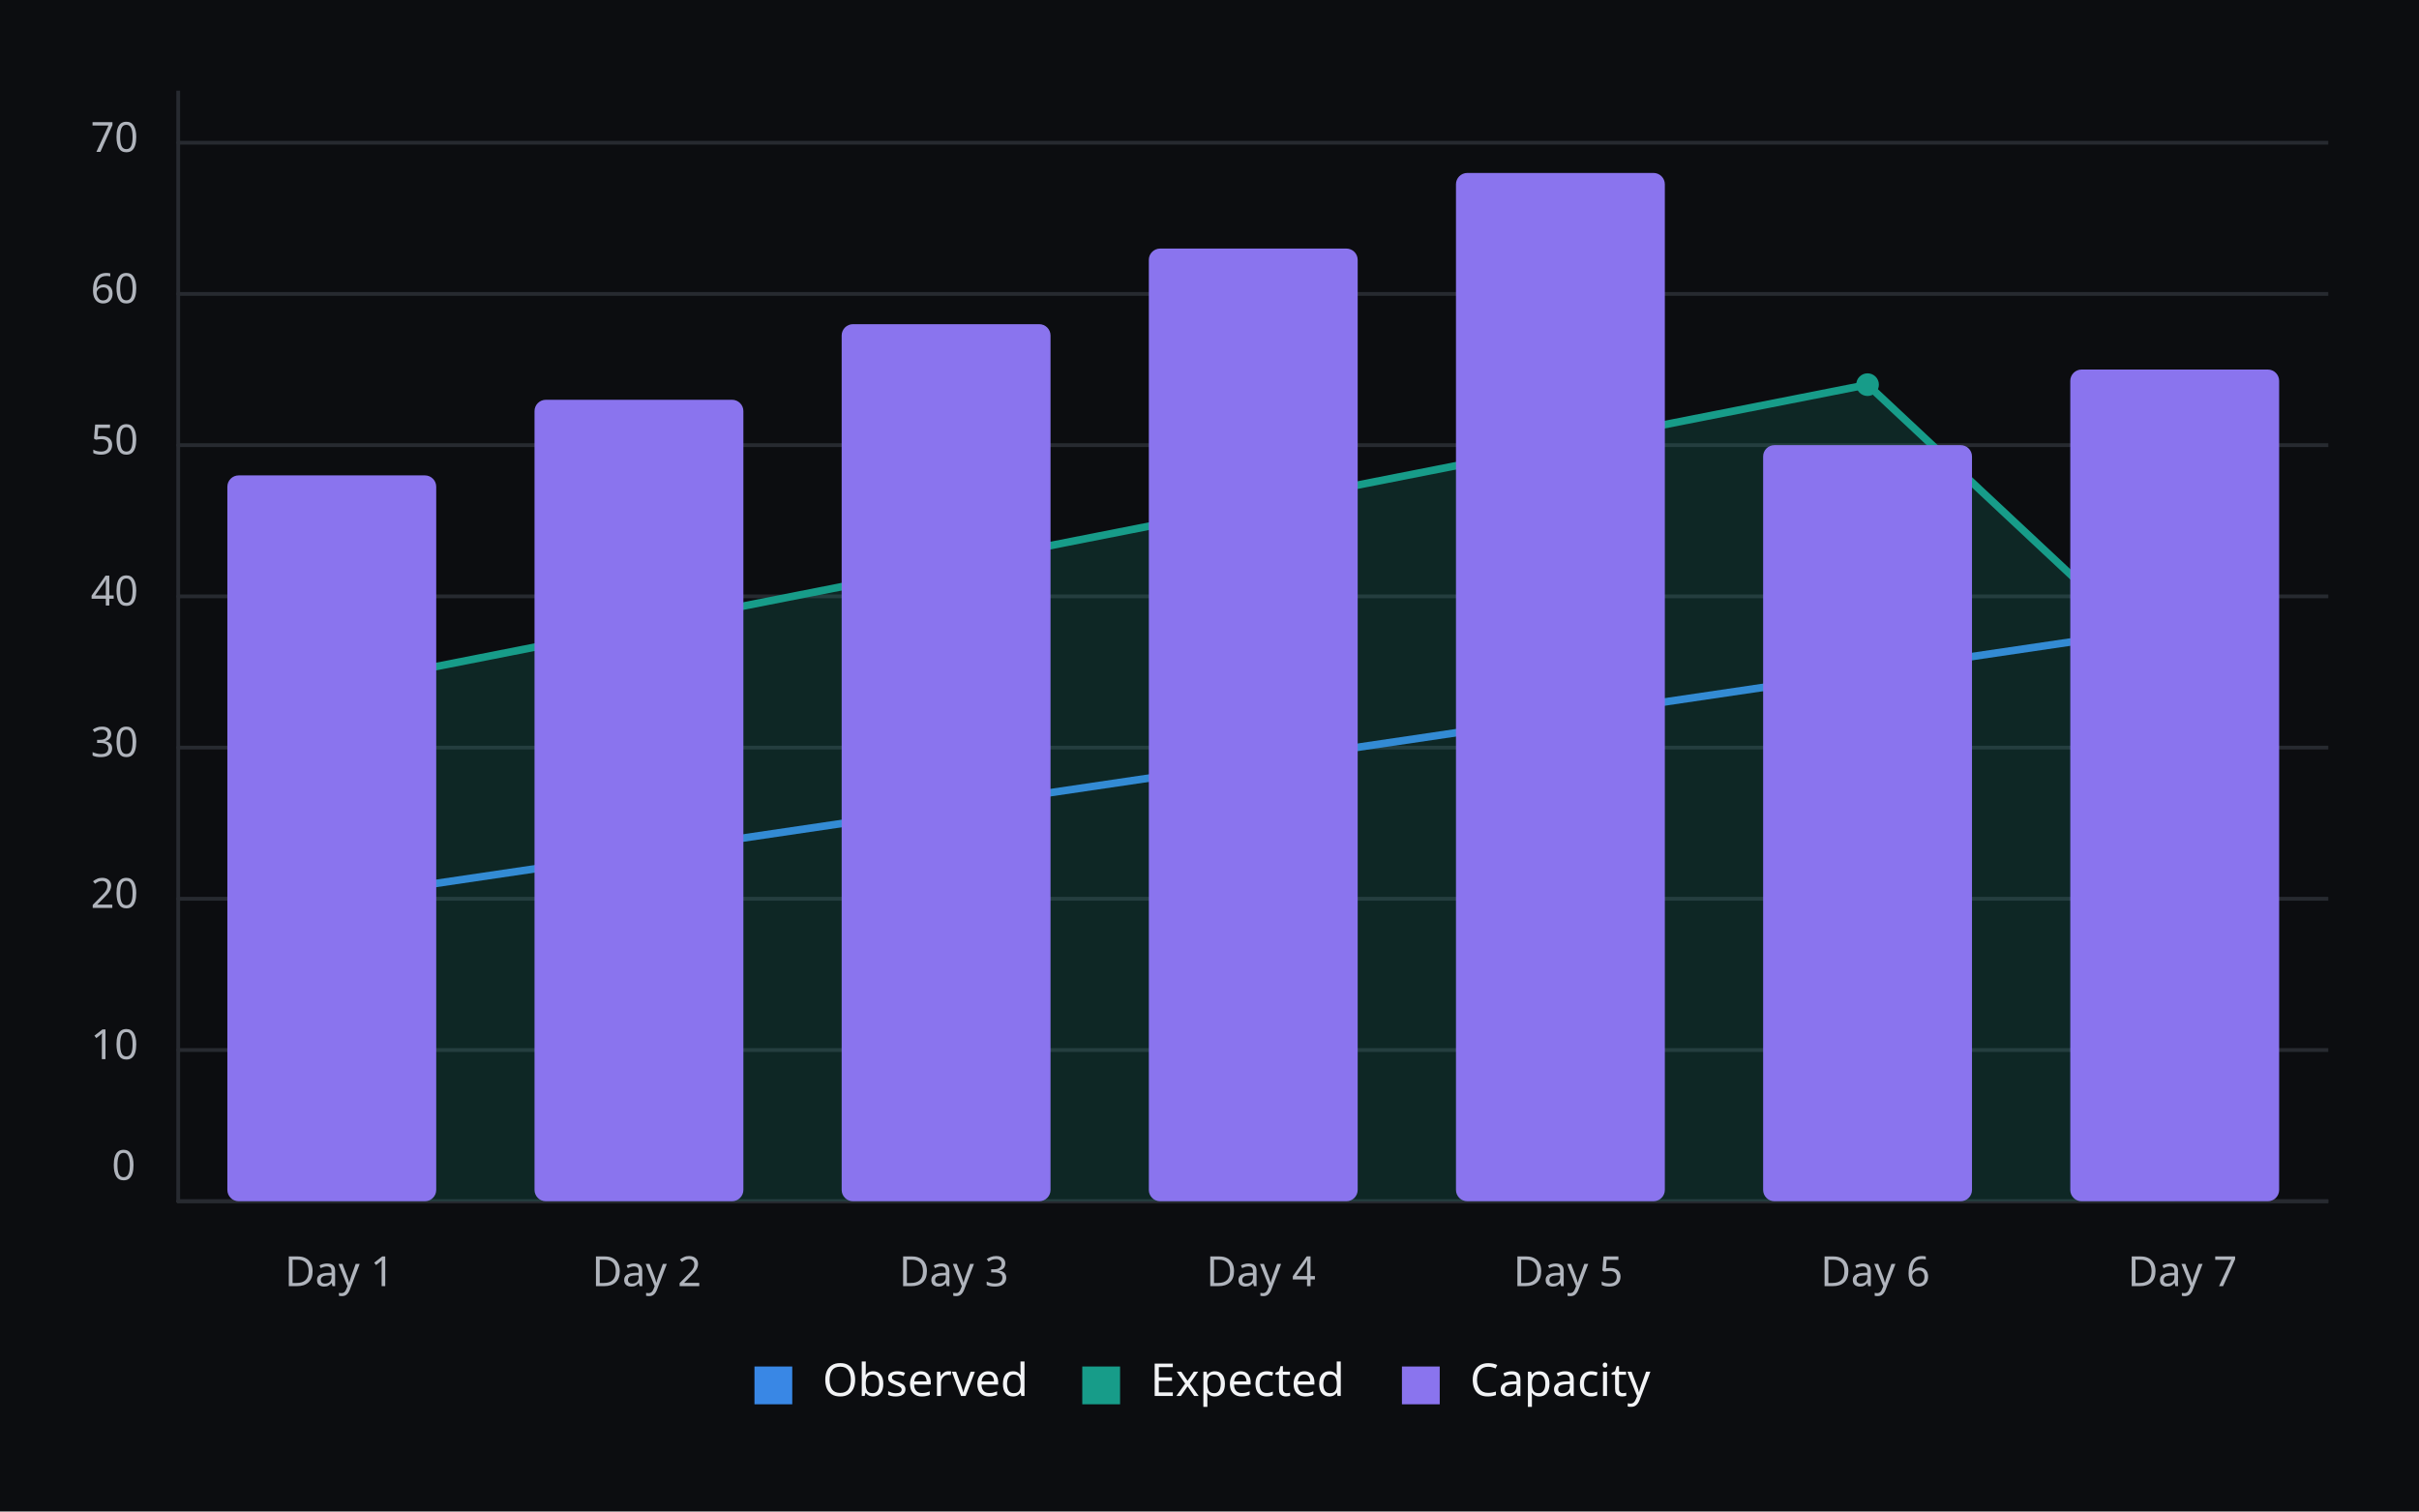
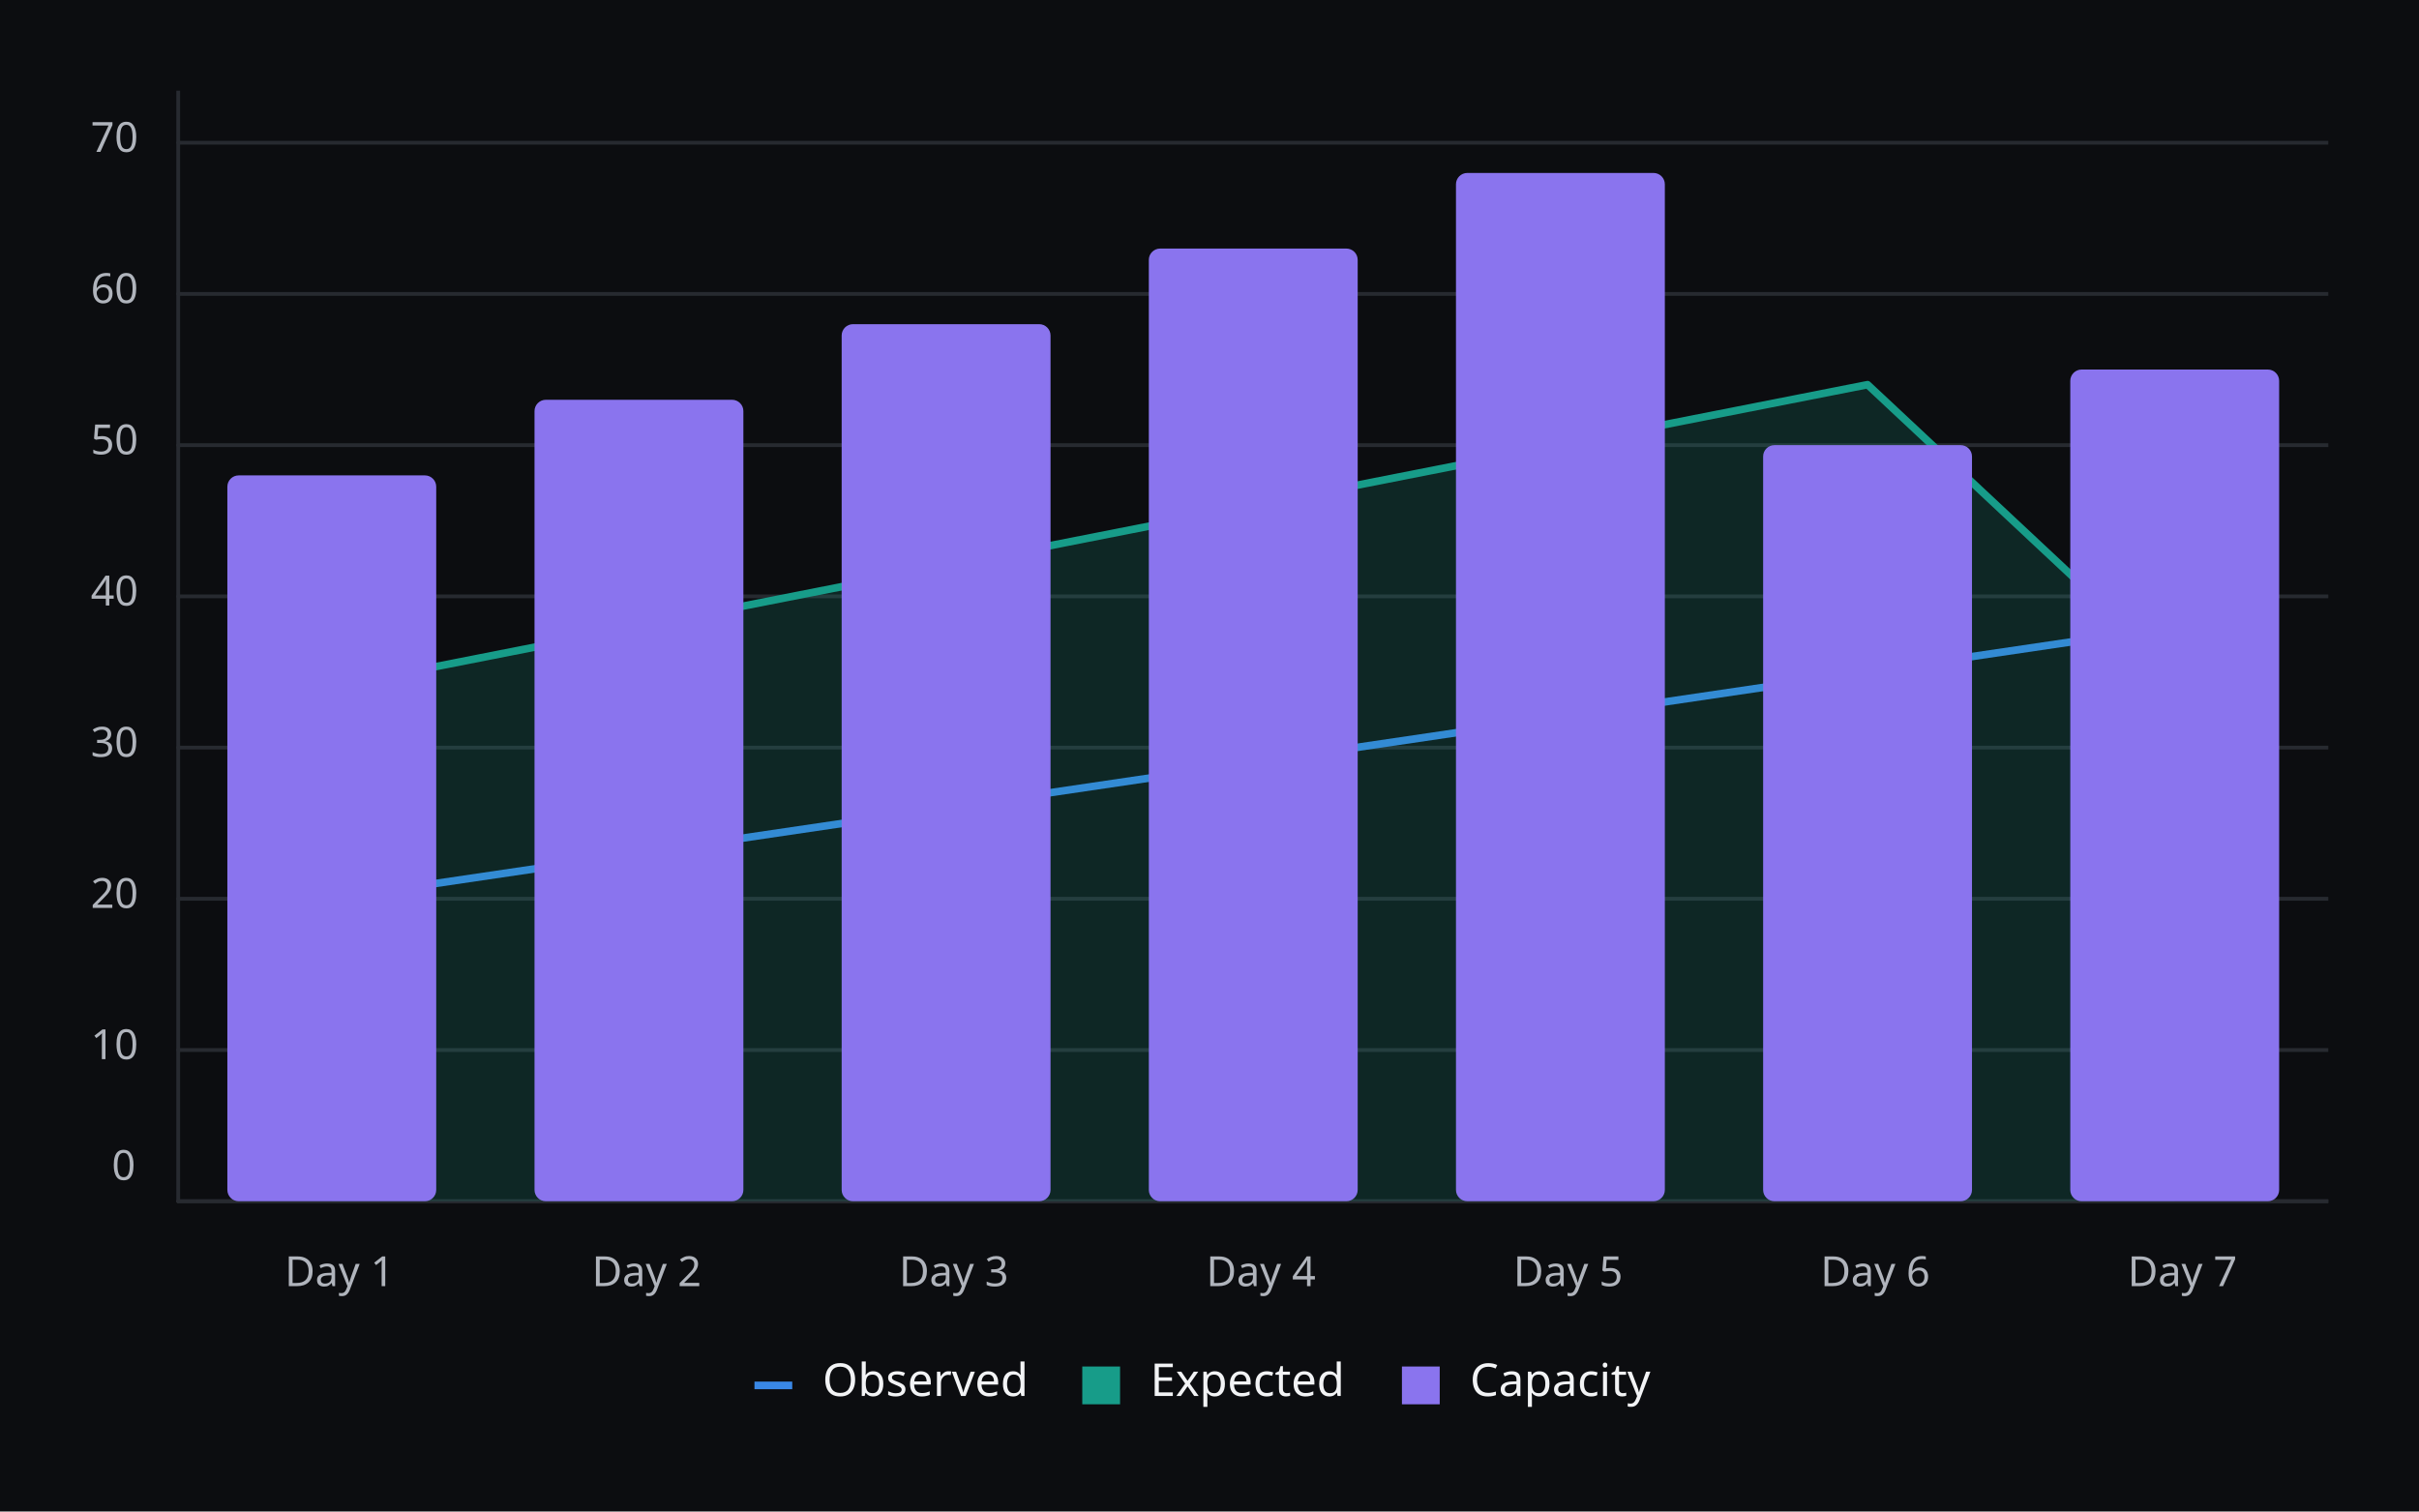
- <svg xmlns="http://www.w3.org/2000/svg" width="640" height="400" viewBox="0 0 640 400" role="img">
+ <svg xmlns="http://www.w3.org/2000/svg" width="640" height="400" viewBox="0 0 640 400" stroke-linecap="round" stroke-linejoin="round" role="img" aria-label="ChartForgeX chart" aria-labelledby="cartesian-wide-dark-thumbnail-title" aria-describedby="cartesian-wide-dark-thumbnail-description">
  <defs>
-     <clipPath id="cartesian-wide-dark-thumbnail-clip-1">
+     <clipPath id="cartesian-wide-dark-thumbnail-clip-1" clipPathUnits="userSpaceOnUse">
      <rect x="24" y="24" width="592" height="352" />
    </clipPath>
-     <clipPath id="cartesian-wide-dark-thumbnail-clip-3">
+     <clipPath id="cartesian-wide-dark-thumbnail-clip-3" clipPathUnits="userSpaceOnUse">
      <rect x="24" y="358" width="592" height="18" />
    </clipPath>
-     <clipPath id="cartesian-wide-dark-thumbnail-clip-11">
+     <clipPath id="cartesian-wide-dark-thumbnail-clip-5" clipPathUnits="userSpaceOnUse">
+       <rect x="199.61" y="361.626" width="10" height="10" />
+     </clipPath>
+     <clipPath id="cartesian-wide-dark-thumbnail-clip-11" clipPathUnits="userSpaceOnUse">
+       <rect x="286.339" y="361.626" width="10" height="10" />
+     </clipPath>
+     <clipPath id="cartesian-wide-dark-thumbnail-clip-17" clipPathUnits="userSpaceOnUse">
+       <rect x="370.911" y="361.626" width="10" height="10" />
+     </clipPath>
+     <clipPath id="cartesian-wide-dark-thumbnail-clip-23" clipPathUnits="userSpaceOnUse">
      <rect x="24" y="24" width="592" height="322" />
    </clipPath>
-     <clipPath id="cartesian-wide-dark-thumbnail-clip-38">
+     <clipPath id="cartesian-wide-dark-thumbnail-clip-50" clipPathUnits="userSpaceOnUse">
+       <rect x="47.15" y="24" width="568.85" height="293.887" />
+     </clipPath>
+     <clipPath id="cartesian-wide-dark-thumbnail-clip-53" clipPathUnits="userSpaceOnUse">
+       <rect x="47.15" y="24" width="568.85" height="293.887" />
+     </clipPath>
+     <clipPath id="cartesian-wide-dark-thumbnail-clip-73" clipPathUnits="userSpaceOnUse">
+       <rect x="47.15" y="24" width="568.85" height="293.887" />
+     </clipPath>
+     <clipPath id="cartesian-wide-dark-thumbnail-clip-93" clipPathUnits="userSpaceOnUse">
+       <rect x="47.15" y="24" width="568.85" height="293.887" />
+     </clipPath>
+     <clipPath id="cartesian-wide-dark-thumbnail-clip-118" clipPathUnits="userSpaceOnUse">
      <rect x="47.15" y="24" width="568.85" height="293.887" />
    </clipPath>
  </defs>
-   <rect x="0" y="0" width="640" height="400" rx="0" data-cfx-role="background" fill="#0C0D10" fill-rule="evenodd" stroke="none" stroke-width="1" stroke-linecap="round" stroke-linejoin="round" />
+   <rect x="0" y="0" width="640" height="400" rx="0" data-cfx-role="background" fill="#0C0D10" stroke="none" stroke-width="1" />
  <g clip-path="url(#cartesian-wide-dark-thumbnail-clip-1)" />
  <g clip-path="url(#cartesian-wide-dark-thumbnail-clip-3)">
-     <rect x="199.61" y="361.626" width="10" height="10" rx="0" data-cfx-role="legend-swatch" fill="#3987E5" fill-rule="evenodd" stroke="none" stroke-width="1" stroke-linecap="round" stroke-linejoin="round" />
-     <g data-cfx-role="legend-label">
-       <text x="217.61" y="369.426" font-family="CFX Proof Carlito" font-size="12" font-weight="400" font-style="normal" fill="#F2F3F5" xml:space="preserve" style="white-space:pre">Observed</text>
-     </g>
-     <rect x="286.339" y="361.626" width="10" height="10" rx="0" data-cfx-role="legend-swatch" fill="#179C89" fill-rule="evenodd" stroke="none" stroke-width="1" stroke-linecap="round" stroke-linejoin="round" />
-     <g data-cfx-role="legend-label">
-       <text x="304.339" y="369.426" font-family="CFX Proof Carlito" font-size="12" font-weight="400" font-style="normal" fill="#F2F3F5" xml:space="preserve" style="white-space:pre">Expected</text>
-     </g>
-     <rect x="370.911" y="361.626" width="10" height="10" rx="0" data-cfx-role="legend-swatch" fill="#8A74EE" fill-rule="evenodd" stroke="none" stroke-width="1" stroke-linecap="round" stroke-linejoin="round" />
-     <g data-cfx-role="legend-label">
-       <text x="388.911" y="369.426" font-family="CFX Proof Carlito" font-size="12" font-weight="400" font-style="normal" fill="#F2F3F5" xml:space="preserve" style="white-space:pre">Capacity</text>
-     </g>
-   </g>
-   <g clip-path="url(#cartesian-wide-dark-thumbnail-clip-11)">
-     <line x1="47.15" y1="317.887" x2="616" y2="317.887" data-cfx-role="grid-y" fill="none" fill-rule="evenodd" stroke="#272A30" stroke-width="1" stroke-linecap="round" stroke-linejoin="round" />
-     <line x1="47.15" y1="277.869" x2="616" y2="277.869" data-cfx-role="grid-y" fill="none" fill-rule="evenodd" stroke="#272A30" stroke-width="1" stroke-linecap="round" stroke-linejoin="round" />
-     <line x1="47.15" y1="237.852" x2="616" y2="237.852" data-cfx-role="grid-y" fill="none" fill-rule="evenodd" stroke="#272A30" stroke-width="1" stroke-linecap="round" stroke-linejoin="round" />
-     <line x1="47.15" y1="197.835" x2="616" y2="197.835" data-cfx-role="grid-y" fill="none" fill-rule="evenodd" stroke="#272A30" stroke-width="1" stroke-linecap="round" stroke-linejoin="round" />
-     <line x1="47.15" y1="157.818" x2="616" y2="157.818" data-cfx-role="grid-y" fill="none" fill-rule="evenodd" stroke="#272A30" stroke-width="1" stroke-linecap="round" stroke-linejoin="round" />
-     <line x1="47.15" y1="117.8" x2="616" y2="117.8" data-cfx-role="grid-y" fill="none" fill-rule="evenodd" stroke="#272A30" stroke-width="1" stroke-linecap="round" stroke-linejoin="round" />
-     <line x1="47.15" y1="77.783" x2="616" y2="77.783" data-cfx-role="grid-y" fill="none" fill-rule="evenodd" stroke="#272A30" stroke-width="1" stroke-linecap="round" stroke-linejoin="round" />
-     <line x1="47.15" y1="37.766" x2="616" y2="37.766" data-cfx-role="grid-y" fill="none" fill-rule="evenodd" stroke="#272A30" stroke-width="1" stroke-linecap="round" stroke-linejoin="round" />
-     <line x1="47.15" y1="317.887" x2="616" y2="317.887" data-cfx-role="axis-x" fill="none" fill-rule="evenodd" stroke="#272A30" stroke-width="1" stroke-linecap="round" stroke-linejoin="round" />
-     <g data-cfx-role="axis-x-label">
-       <text x="75.346" y="340.36" font-family="CFX Proof Carlito" font-size="11" font-weight="400" font-style="normal" fill="#B0B4BC" xml:space="preserve" style="white-space:pre">Day 1</text>
-     </g>
-     <g data-cfx-role="axis-x-label">
-       <text x="156.61" y="340.36" font-family="CFX Proof Carlito" font-size="11" font-weight="400" font-style="normal" fill="#B0B4BC" xml:space="preserve" style="white-space:pre">Day 2</text>
-     </g>
-     <g data-cfx-role="axis-x-label">
-       <text x="237.874" y="340.36" font-family="CFX Proof Carlito" font-size="11" font-weight="400" font-style="normal" fill="#B0B4BC" xml:space="preserve" style="white-space:pre">Day 3</text>
-     </g>
-     <g data-cfx-role="axis-x-label">
-       <text x="319.138" y="340.36" font-family="CFX Proof Carlito" font-size="11" font-weight="400" font-style="normal" fill="#B0B4BC" xml:space="preserve" style="white-space:pre">Day 4</text>
-     </g>
-     <g data-cfx-role="axis-x-label">
-       <text x="400.403" y="340.36" font-family="CFX Proof Carlito" font-size="11" font-weight="400" font-style="normal" fill="#B0B4BC" xml:space="preserve" style="white-space:pre">Day 5</text>
-     </g>
-     <g data-cfx-role="axis-x-label">
-       <text x="481.667" y="340.36" font-family="CFX Proof Carlito" font-size="11" font-weight="400" font-style="normal" fill="#B0B4BC" xml:space="preserve" style="white-space:pre">Day 6</text>
-     </g>
-     <g data-cfx-role="axis-x-label">
-       <text x="562.931" y="340.36" font-family="CFX Proof Carlito" font-size="11" font-weight="400" font-style="normal" fill="#B0B4BC" xml:space="preserve" style="white-space:pre">Day 7</text>
-     </g>
-     <line x1="47.15" y1="24" x2="47.15" y2="317.887" data-cfx-role="axis-y" fill="none" fill-rule="evenodd" stroke="#272A30" stroke-width="1" stroke-linecap="round" stroke-linejoin="round" />
-     <g data-cfx-role="axis-y-label">
-       <text x="29.575" y="312.247" font-family="CFX Proof Carlito" font-size="11" font-weight="400" font-style="normal" fill="#B0B4BC" xml:space="preserve" style="white-space:pre">0</text>
-     </g>
-     <g data-cfx-role="axis-y-label">
-       <text x="24" y="280.286" font-family="CFX Proof Carlito" font-size="11" font-weight="400" font-style="normal" fill="#B0B4BC" xml:space="preserve" style="white-space:pre">10</text>
-     </g>
-     <g data-cfx-role="axis-y-label">
-       <text x="24" y="240.269" font-family="CFX Proof Carlito" font-size="11" font-weight="400" font-style="normal" fill="#B0B4BC" xml:space="preserve" style="white-space:pre">20</text>
-     </g>
-     <g data-cfx-role="axis-y-label">
-       <text x="24" y="200.252" font-family="CFX Proof Carlito" font-size="11" font-weight="400" font-style="normal" fill="#B0B4BC" xml:space="preserve" style="white-space:pre">30</text>
-     </g>
-     <g data-cfx-role="axis-y-label">
-       <text x="24" y="160.235" font-family="CFX Proof Carlito" font-size="11" font-weight="400" font-style="normal" fill="#B0B4BC" xml:space="preserve" style="white-space:pre">40</text>
-     </g>
-     <g data-cfx-role="axis-y-label">
-       <text x="24" y="120.217" font-family="CFX Proof Carlito" font-size="11" font-weight="400" font-style="normal" fill="#B0B4BC" xml:space="preserve" style="white-space:pre">50</text>
-     </g>
-     <g data-cfx-role="axis-y-label">
-       <text x="24" y="80.2" font-family="CFX Proof Carlito" font-size="11" font-weight="400" font-style="normal" fill="#B0B4BC" xml:space="preserve" style="white-space:pre">60</text>
-     </g>
-     <g data-cfx-role="axis-y-label">
-       <text x="24" y="40.183" font-family="CFX Proof Carlito" font-size="11" font-weight="400" font-style="normal" fill="#B0B4BC" xml:space="preserve" style="white-space:pre">70</text>
-     </g>
-   </g>
-   <g clip-path="url(#cartesian-wide-dark-thumbnail-clip-38)">
-     <g id="cartesian-wide-dark-thumbnail-node-39" data-cfx-source-id="series-0" data-cfx-role="series" aria-label="Observed" data-cfx-series="0" data-cfx-series-key="Observed">
-       <path d="M 87.783 237.852 L 169.047 225.847 L 250.311 213.842 L 331.575 201.837 L 412.839 189.832 L 494.104 177.826 L 575.368 165.821" data-cfx-role="line" fill="none" fill-rule="evenodd" stroke="#3987E5" stroke-width="2" stroke-linecap="round" stroke-linejoin="round" />
-       <g id="cartesian-wide-dark-thumbnail-node-41" data-cfx-source-id="series-0-point-0" data-cfx-role="point" aria-label="Observed: 20 (1, 20)" data-cfx-label="20" data-cfx-point="0" data-cfx-series="0" data-cfx-source-point="0" data-cfx-x="1" data-cfx-y="20">
-         <ellipse cx="87.783" cy="237.852" rx="3" ry="3" data-cfx-role="marker" fill="#3987E5" fill-rule="evenodd" stroke="none" stroke-width="1" stroke-linecap="round" stroke-linejoin="round" />
+     <g id="cartesian-wide-dark-thumbnail-node-4" data-cfx-source-id="legend-series-0" data-cfx-role="legend-entry" aria-label="Observed" data-cfx-series-key="Observed" data-cfx-state="None">
+       <g clip-path="url(#cartesian-wide-dark-thumbnail-clip-5)">
+         <line x1="199.61" y1="366.626" x2="209.61" y2="366.626" data-cfx-role="legend-swatch" fill="none" stroke="#3987E5" stroke-width="2" />
      </g>
-       <g id="cartesian-wide-dark-thumbnail-node-44" data-cfx-source-id="series-0-point-1" data-cfx-role="point" aria-label="Observed: 23 (2, 23)" data-cfx-label="23" data-cfx-point="1" data-cfx-series="0" data-cfx-source-point="1" data-cfx-x="2" data-cfx-y="23">
-         <ellipse cx="169.047" cy="225.847" rx="3" ry="3" data-cfx-role="marker" fill="#3987E5" fill-rule="evenodd" stroke="none" stroke-width="1" stroke-linecap="round" stroke-linejoin="round" />
-       </g>
-       <g id="cartesian-wide-dark-thumbnail-node-47" data-cfx-source-id="series-0-point-2" data-cfx-role="point" aria-label="Observed: 26 (3, 26)" data-cfx-label="26" data-cfx-point="2" data-cfx-series="0" data-cfx-source-point="2" data-cfx-x="3" data-cfx-y="26">
-         <ellipse cx="250.311" cy="213.842" rx="3" ry="3" data-cfx-role="marker" fill="#3987E5" fill-rule="evenodd" stroke="none" stroke-width="1" stroke-linecap="round" stroke-linejoin="round" />
-       </g>
-       <g id="cartesian-wide-dark-thumbnail-node-50" data-cfx-source-id="series-0-point-3" data-cfx-role="point" aria-label="Observed: 29 (4, 29)" data-cfx-label="29" data-cfx-point="3" data-cfx-series="0" data-cfx-source-point="3" data-cfx-x="4" data-cfx-y="29">
-         <ellipse cx="331.575" cy="201.837" rx="3" ry="3" data-cfx-role="marker" fill="#3987E5" fill-rule="evenodd" stroke="none" stroke-width="1" stroke-linecap="round" stroke-linejoin="round" />
-       </g>
-       <g id="cartesian-wide-dark-thumbnail-node-53" data-cfx-source-id="series-0-point-4" data-cfx-role="point" aria-label="Observed: 32 (5, 32)" data-cfx-label="32" data-cfx-point="4" data-cfx-series="0" data-cfx-source-point="4" data-cfx-x="5" data-cfx-y="32">
-         <ellipse cx="412.839" cy="189.832" rx="3" ry="3" data-cfx-role="marker" fill="#3987E5" fill-rule="evenodd" stroke="none" stroke-width="1" stroke-linecap="round" stroke-linejoin="round" />
-       </g>
-       <g id="cartesian-wide-dark-thumbnail-node-56" data-cfx-source-id="series-0-point-5" data-cfx-role="point" aria-label="Observed: 35 (6, 35)" data-cfx-label="35" data-cfx-point="5" data-cfx-series="0" data-cfx-source-point="5" data-cfx-x="6" data-cfx-y="35">
-         <ellipse cx="494.104" cy="177.826" rx="3" ry="3" data-cfx-role="marker" fill="#3987E5" fill-rule="evenodd" stroke="none" stroke-width="1" stroke-linecap="round" stroke-linejoin="round" />
-       </g>
-       <g id="cartesian-wide-dark-thumbnail-node-59" data-cfx-source-id="series-0-point-6" data-cfx-role="point" aria-label="Observed: 38 (7, 38)" data-cfx-label="38" data-cfx-point="6" data-cfx-series="0" data-cfx-source-point="6" data-cfx-x="7" data-cfx-y="38">
-         <ellipse cx="575.368" cy="165.821" rx="3" ry="3" data-cfx-role="marker" fill="#3987E5" fill-rule="evenodd" stroke="none" stroke-width="1" stroke-linecap="round" stroke-linejoin="round" />
+       <g data-cfx-role="legend-label">
+         <text x="217.61" y="369.426" font-family="CFX Proof Carlito" font-size="12" font-weight="400" font-style="normal" fill="#F2F3F5" xml:space="preserve" style="white-space:pre;font-language-override:normal;font-palette:normal">Observed</text>
      </g>
    </g>
-     <g id="cartesian-wide-dark-thumbnail-node-63" data-cfx-source-id="series-1" data-cfx-role="series" aria-label="Expected" data-cfx-series="1" data-cfx-series-key="Expected">
-       <path d="M 87.783 181.828 L 169.047 165.821 L 250.311 149.814 L 331.575 133.807 L 412.839 117.8 L 494.104 101.794 L 575.368 177.826 L 575.368 317.887 L 494.104 317.887 L 412.839 317.887 L 331.575 317.887 L 250.311 317.887 L 169.047 317.887 L 87.783 317.887 Z" data-cfx-role="area" fill="rgba(23,156,137,0.18)" fill-rule="evenodd" stroke="none" stroke-width="1" stroke-linecap="round" stroke-linejoin="round" />
-       <path d="M 87.783 181.828 L 169.047 165.821 L 250.311 149.814 L 331.575 133.807 L 412.839 117.8 L 494.104 101.794 L 575.368 177.826" data-cfx-role="line" fill="none" fill-rule="evenodd" stroke="#179C89" stroke-width="2" stroke-linecap="round" stroke-linejoin="round" />
-       <g id="cartesian-wide-dark-thumbnail-node-66" data-cfx-source-id="series-1-point-0" data-cfx-role="point" aria-label="Expected: 34 (1, 34)" data-cfx-label="34" data-cfx-point="0" data-cfx-series="1" data-cfx-source-point="0" data-cfx-x="1" data-cfx-y="34">
-         <ellipse cx="87.783" cy="181.828" rx="3" ry="3" data-cfx-role="marker" fill="#179C89" fill-rule="evenodd" stroke="none" stroke-width="1" stroke-linecap="round" stroke-linejoin="round" />
+     <g id="cartesian-wide-dark-thumbnail-node-10" data-cfx-source-id="legend-series-1" data-cfx-role="legend-entry" aria-label="Expected" data-cfx-series-key="Expected" data-cfx-state="None">
+       <g clip-path="url(#cartesian-wide-dark-thumbnail-clip-11)">
+         <rect x="286.339" y="361.626" width="10" height="10" rx="0" data-cfx-role="legend-swatch" fill="#179C89" stroke="none" stroke-width="1" />
      </g>
-       <g id="cartesian-wide-dark-thumbnail-node-69" data-cfx-source-id="series-1-point-1" data-cfx-role="point" aria-label="Expected: 38 (2, 38)" data-cfx-label="38" data-cfx-point="1" data-cfx-series="1" data-cfx-source-point="1" data-cfx-x="2" data-cfx-y="38">
-         <ellipse cx="169.047" cy="165.821" rx="3" ry="3" data-cfx-role="marker" fill="#179C89" fill-rule="evenodd" stroke="none" stroke-width="1" stroke-linecap="round" stroke-linejoin="round" />
-       </g>
-       <g id="cartesian-wide-dark-thumbnail-node-72" data-cfx-source-id="series-1-point-2" data-cfx-role="point" aria-label="Expected: 42 (3, 42)" data-cfx-label="42" data-cfx-point="2" data-cfx-series="1" data-cfx-source-point="2" data-cfx-x="3" data-cfx-y="42">
-         <ellipse cx="250.311" cy="149.814" rx="3" ry="3" data-cfx-role="marker" fill="#179C89" fill-rule="evenodd" stroke="none" stroke-width="1" stroke-linecap="round" stroke-linejoin="round" />
-       </g>
-       <g id="cartesian-wide-dark-thumbnail-node-75" data-cfx-source-id="series-1-point-3" data-cfx-role="point" aria-label="Expected: 46 (4, 46)" data-cfx-label="46" data-cfx-point="3" data-cfx-series="1" data-cfx-source-point="3" data-cfx-x="4" data-cfx-y="46">
-         <ellipse cx="331.575" cy="133.807" rx="3" ry="3" data-cfx-role="marker" fill="#179C89" fill-rule="evenodd" stroke="none" stroke-width="1" stroke-linecap="round" stroke-linejoin="round" />
-       </g>
-       <g id="cartesian-wide-dark-thumbnail-node-78" data-cfx-source-id="series-1-point-4" data-cfx-role="point" aria-label="Expected: 50 (5, 50)" data-cfx-label="50" data-cfx-point="4" data-cfx-series="1" data-cfx-source-point="4" data-cfx-x="5" data-cfx-y="50">
-         <ellipse cx="412.839" cy="117.8" rx="3" ry="3" data-cfx-role="marker" fill="#179C89" fill-rule="evenodd" stroke="none" stroke-width="1" stroke-linecap="round" stroke-linejoin="round" />
-       </g>
-       <g id="cartesian-wide-dark-thumbnail-node-81" data-cfx-source-id="series-1-point-5" data-cfx-role="point" aria-label="Expected: 54 (6, 54)" data-cfx-label="54" data-cfx-point="5" data-cfx-series="1" data-cfx-source-point="5" data-cfx-x="6" data-cfx-y="54">
-         <ellipse cx="494.104" cy="101.794" rx="3" ry="3" data-cfx-role="marker" fill="#179C89" fill-rule="evenodd" stroke="none" stroke-width="1" stroke-linecap="round" stroke-linejoin="round" />
-       </g>
-       <g id="cartesian-wide-dark-thumbnail-node-84" data-cfx-source-id="series-1-point-6" data-cfx-role="point" aria-label="Expected: 35 (7, 35)" data-cfx-label="35" data-cfx-point="6" data-cfx-series="1" data-cfx-source-point="6" data-cfx-x="7" data-cfx-y="35">
-         <ellipse cx="575.368" cy="177.826" rx="3" ry="3" data-cfx-role="marker" fill="#179C89" fill-rule="evenodd" stroke="none" stroke-width="1" stroke-linecap="round" stroke-linejoin="round" />
+       <g data-cfx-role="legend-label">
+         <text x="304.339" y="369.426" font-family="CFX Proof Carlito" font-size="12" font-weight="400" font-style="normal" fill="#F2F3F5" xml:space="preserve" style="white-space:pre;font-language-override:normal;font-palette:normal">Expected</text>
      </g>
    </g>
-     <g id="cartesian-wide-dark-thumbnail-node-88" data-cfx-source-id="series-2" data-cfx-role="series" aria-label="Capacity" data-cfx-series="2" data-cfx-series-key="Capacity">
-       <g id="cartesian-wide-dark-thumbnail-node-89" data-cfx-source-id="series-2-point-0" data-cfx-role="point" aria-label="Capacity: 48 (1, 48)" data-cfx-label="48" data-cfx-point="0" data-cfx-series="2" data-cfx-source-point="0" data-cfx-x="1" data-cfx-y="48">
-         <rect x="60.153" y="125.804" width="55.26" height="192.083" rx="3" data-cfx-role="bar" fill="#8A74EE" fill-rule="evenodd" stroke="none" stroke-width="1" stroke-linecap="round" stroke-linejoin="round" />
+     <g id="cartesian-wide-dark-thumbnail-node-16" data-cfx-source-id="legend-series-2" data-cfx-role="legend-entry" aria-label="Capacity" data-cfx-series-key="Capacity" data-cfx-state="None">
+       <g clip-path="url(#cartesian-wide-dark-thumbnail-clip-17)">
+         <rect x="370.911" y="361.626" width="10" height="10" rx="0" data-cfx-role="legend-swatch" fill="#8A74EE" stroke="none" stroke-width="1" />
      </g>
-       <g id="cartesian-wide-dark-thumbnail-node-92" data-cfx-source-id="series-2-point-1" data-cfx-role="point" aria-label="Capacity: 53 (2, 53)" data-cfx-label="53" data-cfx-point="1" data-cfx-series="2" data-cfx-source-point="1" data-cfx-x="2" data-cfx-y="53">
-         <rect x="141.417" y="105.795" width="55.26" height="212.091" rx="3" data-cfx-role="bar" fill="#8A74EE" fill-rule="evenodd" stroke="none" stroke-width="1" stroke-linecap="round" stroke-linejoin="round" />
-       </g>
-       <g id="cartesian-wide-dark-thumbnail-node-95" data-cfx-source-id="series-2-point-2" data-cfx-role="point" aria-label="Capacity: 58 (3, 58)" data-cfx-label="58" data-cfx-point="2" data-cfx-series="2" data-cfx-source-point="2" data-cfx-x="3" data-cfx-y="58">
-         <rect x="222.681" y="85.787" width="55.26" height="232.1" rx="3" data-cfx-role="bar" fill="#8A74EE" fill-rule="evenodd" stroke="none" stroke-width="1" stroke-linecap="round" stroke-linejoin="round" />
-       </g>
-       <g id="cartesian-wide-dark-thumbnail-node-98" data-cfx-source-id="series-2-point-3" data-cfx-role="point" aria-label="Capacity: 63 (4, 63)" data-cfx-label="63" data-cfx-point="3" data-cfx-series="2" data-cfx-source-point="3" data-cfx-x="4" data-cfx-y="63">
-         <rect x="303.945" y="65.778" width="55.26" height="252.109" rx="3" data-cfx-role="bar" fill="#8A74EE" fill-rule="evenodd" stroke="none" stroke-width="1" stroke-linecap="round" stroke-linejoin="round" />
-       </g>
-       <g id="cartesian-wide-dark-thumbnail-node-101" data-cfx-source-id="series-2-point-4" data-cfx-role="point" aria-label="Capacity: 68 (5, 68)" data-cfx-label="68" data-cfx-point="4" data-cfx-series="2" data-cfx-source-point="4" data-cfx-x="5" data-cfx-y="68">
-         <rect x="385.21" y="45.769" width="55.26" height="272.117" rx="3" data-cfx-role="bar" fill="#8A74EE" fill-rule="evenodd" stroke="none" stroke-width="1" stroke-linecap="round" stroke-linejoin="round" />
-       </g>
-       <g id="cartesian-wide-dark-thumbnail-node-104" data-cfx-source-id="series-2-point-5" data-cfx-role="point" aria-label="Capacity: 50 (6, 50)" data-cfx-label="50" data-cfx-point="5" data-cfx-series="2" data-cfx-source-point="5" data-cfx-x="6" data-cfx-y="50">
-         <rect x="466.474" y="117.8" width="55.26" height="200.086" rx="3" data-cfx-role="bar" fill="#8A74EE" fill-rule="evenodd" stroke="none" stroke-width="1" stroke-linecap="round" stroke-linejoin="round" />
-       </g>
-       <g id="cartesian-wide-dark-thumbnail-node-107" data-cfx-source-id="series-2-point-6" data-cfx-role="point" aria-label="Capacity: 55 (7, 55)" data-cfx-label="55" data-cfx-point="6" data-cfx-series="2" data-cfx-source-point="6" data-cfx-x="7" data-cfx-y="55">
-         <rect x="547.738" y="97.792" width="55.26" height="220.095" rx="3" data-cfx-role="bar" fill="#8A74EE" fill-rule="evenodd" stroke="none" stroke-width="1" stroke-linecap="round" stroke-linejoin="round" />
+       <g data-cfx-role="legend-label">
+         <text x="388.911" y="369.426" font-family="CFX Proof Carlito" font-size="12" font-weight="400" font-style="normal" fill="#F2F3F5" xml:space="preserve" style="white-space:pre;font-language-override:normal;font-palette:normal">Capacity</text>
      </g>
    </g>
  </g>
+   <g clip-path="url(#cartesian-wide-dark-thumbnail-clip-23)">
+     <line x1="47.15" y1="317.887" x2="616" y2="317.887" data-cfx-role="grid-y" fill="none" stroke="#272A30" stroke-width="1" />
+     <line x1="47.15" y1="277.869" x2="616" y2="277.869" data-cfx-role="grid-y" fill="none" stroke="#272A30" stroke-width="1" />
+     <line x1="47.15" y1="237.852" x2="616" y2="237.852" data-cfx-role="grid-y" fill="none" stroke="#272A30" stroke-width="1" />
+     <line x1="47.15" y1="197.835" x2="616" y2="197.835" data-cfx-role="grid-y" fill="none" stroke="#272A30" stroke-width="1" />
+     <line x1="47.15" y1="157.818" x2="616" y2="157.818" data-cfx-role="grid-y" fill="none" stroke="#272A30" stroke-width="1" />
+     <line x1="47.15" y1="117.8" x2="616" y2="117.8" data-cfx-role="grid-y" fill="none" stroke="#272A30" stroke-width="1" />
+     <line x1="47.15" y1="77.783" x2="616" y2="77.783" data-cfx-role="grid-y" fill="none" stroke="#272A30" stroke-width="1" />
+     <line x1="47.15" y1="37.766" x2="616" y2="37.766" data-cfx-role="grid-y" fill="none" stroke="#272A30" stroke-width="1" />
+     <line x1="47.15" y1="317.887" x2="616" y2="317.887" data-cfx-role="axis-x" fill="none" stroke="#272A30" stroke-width="1" />
+     <g data-cfx-role="axis-x-label">
+       <text x="75.346" y="340.36" font-family="CFX Proof Carlito" font-size="11" font-weight="400" font-style="normal" fill="#B0B4BC" xml:space="preserve" style="white-space:pre;font-language-override:normal;font-palette:normal">Day 1</text>
+     </g>
+     <g data-cfx-role="axis-x-label">
+       <text x="156.61" y="340.36" font-family="CFX Proof Carlito" font-size="11" font-weight="400" font-style="normal" fill="#B0B4BC" xml:space="preserve" style="white-space:pre;font-language-override:normal;font-palette:normal">Day 2</text>
+     </g>
+     <g data-cfx-role="axis-x-label">
+       <text x="237.874" y="340.36" font-family="CFX Proof Carlito" font-size="11" font-weight="400" font-style="normal" fill="#B0B4BC" xml:space="preserve" style="white-space:pre;font-language-override:normal;font-palette:normal">Day 3</text>
+     </g>
+     <g data-cfx-role="axis-x-label">
+       <text x="319.138" y="340.36" font-family="CFX Proof Carlito" font-size="11" font-weight="400" font-style="normal" fill="#B0B4BC" xml:space="preserve" style="white-space:pre;font-language-override:normal;font-palette:normal">Day 4</text>
+     </g>
+     <g data-cfx-role="axis-x-label">
+       <text x="400.403" y="340.36" font-family="CFX Proof Carlito" font-size="11" font-weight="400" font-style="normal" fill="#B0B4BC" xml:space="preserve" style="white-space:pre;font-language-override:normal;font-palette:normal">Day 5</text>
+     </g>
+     <g data-cfx-role="axis-x-label">
+       <text x="481.667" y="340.36" font-family="CFX Proof Carlito" font-size="11" font-weight="400" font-style="normal" fill="#B0B4BC" xml:space="preserve" style="white-space:pre;font-language-override:normal;font-palette:normal">Day 6</text>
+     </g>
+     <g data-cfx-role="axis-x-label">
+       <text x="562.931" y="340.36" font-family="CFX Proof Carlito" font-size="11" font-weight="400" font-style="normal" fill="#B0B4BC" xml:space="preserve" style="white-space:pre;font-language-override:normal;font-palette:normal">Day 7</text>
+     </g>
+     <line x1="47.15" y1="24" x2="47.15" y2="317.887" data-cfx-role="axis-y" fill="none" stroke="#272A30" stroke-width="1" />
+     <g data-cfx-role="axis-y-label">
+       <text x="29.575" y="312.247" font-family="CFX Proof Carlito" font-size="11" font-weight="400" font-style="normal" fill="#B0B4BC" xml:space="preserve" style="white-space:pre;font-language-override:normal;font-palette:normal">0</text>
+     </g>
+     <g data-cfx-role="axis-y-label">
+       <text x="24" y="280.286" font-family="CFX Proof Carlito" font-size="11" font-weight="400" font-style="normal" fill="#B0B4BC" xml:space="preserve" style="white-space:pre;font-language-override:normal;font-palette:normal">10</text>
+     </g>
+     <g data-cfx-role="axis-y-label">
+       <text x="24" y="240.269" font-family="CFX Proof Carlito" font-size="11" font-weight="400" font-style="normal" fill="#B0B4BC" xml:space="preserve" style="white-space:pre;font-language-override:normal;font-palette:normal">20</text>
+     </g>
+     <g data-cfx-role="axis-y-label">
+       <text x="24" y="200.252" font-family="CFX Proof Carlito" font-size="11" font-weight="400" font-style="normal" fill="#B0B4BC" xml:space="preserve" style="white-space:pre;font-language-override:normal;font-palette:normal">30</text>
+     </g>
+     <g data-cfx-role="axis-y-label">
+       <text x="24" y="160.235" font-family="CFX Proof Carlito" font-size="11" font-weight="400" font-style="normal" fill="#B0B4BC" xml:space="preserve" style="white-space:pre;font-language-override:normal;font-palette:normal">40</text>
+     </g>
+     <g data-cfx-role="axis-y-label">
+       <text x="24" y="120.217" font-family="CFX Proof Carlito" font-size="11" font-weight="400" font-style="normal" fill="#B0B4BC" xml:space="preserve" style="white-space:pre;font-language-override:normal;font-palette:normal">50</text>
+     </g>
+     <g data-cfx-role="axis-y-label">
+       <text x="24" y="80.2" font-family="CFX Proof Carlito" font-size="11" font-weight="400" font-style="normal" fill="#B0B4BC" xml:space="preserve" style="white-space:pre;font-language-override:normal;font-palette:normal">60</text>
+     </g>
+     <g data-cfx-role="axis-y-label">
+       <text x="24" y="40.183" font-family="CFX Proof Carlito" font-size="11" font-weight="400" font-style="normal" fill="#B0B4BC" xml:space="preserve" style="white-space:pre;font-language-override:normal;font-palette:normal">70</text>
+     </g>
+   </g>
+   <g clip-path="url(#cartesian-wide-dark-thumbnail-clip-50)" />
+   <g id="cartesian-wide-dark-thumbnail-node-52" data-cfx-source-id="series-0" data-cfx-role="series" aria-label="Observed" data-cfx-decimation="" data-cfx-kind="Line" data-cfx-pin-state-colors="false" data-cfx-rendered-points="7" data-cfx-semantic-role="" data-cfx-series="0" data-cfx-series-key="Observed" data-cfx-series-name="Observed" data-cfx-source-points="7" data-cfx-state="none">
+     <g clip-path="url(#cartesian-wide-dark-thumbnail-clip-53)">
+       <path d="M 87.783 237.852 L 169.047 225.847 L 250.311 213.842 L 331.575 201.837 L 412.839 189.832 L 494.104 177.826 L 575.368 165.821" data-cfx-role="line" fill="none" stroke="#3987E5" stroke-width="2" />
+     </g>
+     <g id="cartesian-wide-dark-thumbnail-node-56" data-cfx-source-id="series-0-point-0" data-cfx-role="point" aria-label="Observed: 20 (1, 20)" data-cfx-axis="primary" data-cfx-fill-pattern="None" data-cfx-label="20" data-cfx-point="0" data-cfx-semantic-role="" data-cfx-series="0" data-cfx-source-point="0" data-cfx-state="none" data-cfx-x="1" data-cfx-y="20" />
+     <g id="cartesian-wide-dark-thumbnail-node-58" data-cfx-source-id="series-0-point-1" data-cfx-role="point" aria-label="Observed: 23 (2, 23)" data-cfx-axis="primary" data-cfx-fill-pattern="None" data-cfx-label="23" data-cfx-point="1" data-cfx-semantic-role="" data-cfx-series="0" data-cfx-source-point="1" data-cfx-state="none" data-cfx-x="2" data-cfx-y="23" />
+     <g id="cartesian-wide-dark-thumbnail-node-60" data-cfx-source-id="series-0-point-2" data-cfx-role="point" aria-label="Observed: 26 (3, 26)" data-cfx-axis="primary" data-cfx-fill-pattern="None" data-cfx-label="26" data-cfx-point="2" data-cfx-semantic-role="" data-cfx-series="0" data-cfx-source-point="2" data-cfx-state="none" data-cfx-x="3" data-cfx-y="26" />
+     <g id="cartesian-wide-dark-thumbnail-node-62" data-cfx-source-id="series-0-point-3" data-cfx-role="point" aria-label="Observed: 29 (4, 29)" data-cfx-axis="primary" data-cfx-fill-pattern="None" data-cfx-label="29" data-cfx-point="3" data-cfx-semantic-role="" data-cfx-series="0" data-cfx-source-point="3" data-cfx-state="none" data-cfx-x="4" data-cfx-y="29" />
+     <g id="cartesian-wide-dark-thumbnail-node-64" data-cfx-source-id="series-0-point-4" data-cfx-role="point" aria-label="Observed: 32 (5, 32)" data-cfx-axis="primary" data-cfx-fill-pattern="None" data-cfx-label="32" data-cfx-point="4" data-cfx-semantic-role="" data-cfx-series="0" data-cfx-source-point="4" data-cfx-state="none" data-cfx-x="5" data-cfx-y="32" />
+     <g id="cartesian-wide-dark-thumbnail-node-66" data-cfx-source-id="series-0-point-5" data-cfx-role="point" aria-label="Observed: 35 (6, 35)" data-cfx-axis="primary" data-cfx-fill-pattern="None" data-cfx-label="35" data-cfx-point="5" data-cfx-semantic-role="" data-cfx-series="0" data-cfx-source-point="5" data-cfx-state="none" data-cfx-x="6" data-cfx-y="35" />
+     <g id="cartesian-wide-dark-thumbnail-node-68" data-cfx-source-id="series-0-point-6" data-cfx-role="point" aria-label="Observed: 38 (7, 38)" data-cfx-axis="primary" data-cfx-fill-pattern="None" data-cfx-label="38" data-cfx-point="6" data-cfx-semantic-role="" data-cfx-series="0" data-cfx-source-point="6" data-cfx-state="none" data-cfx-x="7" data-cfx-y="38">
+       <ellipse cx="575.368" cy="165.821" rx="3" ry="3" data-cfx-role="marker" fill="#3987E5" stroke="none" stroke-width="1" />
+     </g>
+   </g>
+   <g id="cartesian-wide-dark-thumbnail-node-72" data-cfx-source-id="series-1" data-cfx-role="series" aria-label="Expected" data-cfx-decimation="" data-cfx-kind="Area" data-cfx-pin-state-colors="false" data-cfx-rendered-points="7" data-cfx-semantic-role="" data-cfx-series="1" data-cfx-series-key="Expected" data-cfx-series-name="Expected" data-cfx-source-points="7" data-cfx-state="none">
+     <g clip-path="url(#cartesian-wide-dark-thumbnail-clip-73)">
+       <path d="M 87.783 181.828 L 169.047 165.821 L 250.311 149.814 L 331.575 133.807 L 412.839 117.8 L 494.104 101.794 L 575.368 177.826 L 575.368 317.887 L 494.104 317.887 L 412.839 317.887 L 331.575 317.887 L 250.311 317.887 L 169.047 317.887 L 87.783 317.887 Z" data-cfx-role="area" fill="rgba(23,156,137,0.18)" stroke="none" stroke-width="1" fill-rule="evenodd" />
+       <path d="M 87.783 181.828 L 169.047 165.821 L 250.311 149.814 L 331.575 133.807 L 412.839 117.8 L 494.104 101.794 L 575.368 177.826" data-cfx-role="line" fill="none" stroke="#179C89" stroke-width="2" />
+     </g>
+     <g id="cartesian-wide-dark-thumbnail-node-77" data-cfx-source-id="series-1-point-0" data-cfx-role="point" aria-label="Expected: 34 (1, 34)" data-cfx-axis="primary" data-cfx-fill-pattern="None" data-cfx-label="34" data-cfx-point="0" data-cfx-semantic-role="" data-cfx-series="1" data-cfx-source-point="0" data-cfx-state="none" data-cfx-x="1" data-cfx-y="34" />
+     <g id="cartesian-wide-dark-thumbnail-node-79" data-cfx-source-id="series-1-point-1" data-cfx-role="point" aria-label="Expected: 38 (2, 38)" data-cfx-axis="primary" data-cfx-fill-pattern="None" data-cfx-label="38" data-cfx-point="1" data-cfx-semantic-role="" data-cfx-series="1" data-cfx-source-point="1" data-cfx-state="none" data-cfx-x="2" data-cfx-y="38" />
+     <g id="cartesian-wide-dark-thumbnail-node-81" data-cfx-source-id="series-1-point-2" data-cfx-role="point" aria-label="Expected: 42 (3, 42)" data-cfx-axis="primary" data-cfx-fill-pattern="None" data-cfx-label="42" data-cfx-point="2" data-cfx-semantic-role="" data-cfx-series="1" data-cfx-source-point="2" data-cfx-state="none" data-cfx-x="3" data-cfx-y="42" />
+     <g id="cartesian-wide-dark-thumbnail-node-83" data-cfx-source-id="series-1-point-3" data-cfx-role="point" aria-label="Expected: 46 (4, 46)" data-cfx-axis="primary" data-cfx-fill-pattern="None" data-cfx-label="46" data-cfx-point="3" data-cfx-semantic-role="" data-cfx-series="1" data-cfx-source-point="3" data-cfx-state="none" data-cfx-x="4" data-cfx-y="46" />
+     <g id="cartesian-wide-dark-thumbnail-node-85" data-cfx-source-id="series-1-point-4" data-cfx-role="point" aria-label="Expected: 50 (5, 50)" data-cfx-axis="primary" data-cfx-fill-pattern="None" data-cfx-label="50" data-cfx-point="4" data-cfx-semantic-role="" data-cfx-series="1" data-cfx-source-point="4" data-cfx-state="none" data-cfx-x="5" data-cfx-y="50" />
+     <g id="cartesian-wide-dark-thumbnail-node-87" data-cfx-source-id="series-1-point-5" data-cfx-role="point" aria-label="Expected: 54 (6, 54)" data-cfx-axis="primary" data-cfx-fill-pattern="None" data-cfx-label="54" data-cfx-point="5" data-cfx-semantic-role="" data-cfx-series="1" data-cfx-source-point="5" data-cfx-state="none" data-cfx-x="6" data-cfx-y="54" />
+     <g id="cartesian-wide-dark-thumbnail-node-89" data-cfx-source-id="series-1-point-6" data-cfx-role="point" aria-label="Expected: 35 (7, 35)" data-cfx-axis="primary" data-cfx-fill-pattern="None" data-cfx-label="35" data-cfx-point="6" data-cfx-semantic-role="" data-cfx-series="1" data-cfx-source-point="6" data-cfx-state="none" data-cfx-x="7" data-cfx-y="35">
+       <ellipse cx="575.368" cy="177.826" rx="3" ry="3" data-cfx-role="marker" fill="#179C89" stroke="none" stroke-width="1" />
+     </g>
+   </g>
+   <g clip-path="url(#cartesian-wide-dark-thumbnail-clip-93)">
+     <g id="cartesian-wide-dark-thumbnail-node-94" data-cfx-source-id="series-2" data-cfx-role="series" aria-label="Capacity" data-cfx-decimation="" data-cfx-kind="Bar" data-cfx-pin-state-colors="false" data-cfx-rendered-points="7" data-cfx-semantic-role="" data-cfx-series="2" data-cfx-series-key="Capacity" data-cfx-series-name="Capacity" data-cfx-source-points="7" data-cfx-state="none">
+       <g id="cartesian-wide-dark-thumbnail-node-95" data-cfx-source-id="series-2-point-0" data-cfx-role="point" aria-label="Capacity: 48 (1, 48)" data-cfx-axis="primary" data-cfx-base="0" data-cfx-fill-pattern="None" data-cfx-label="48" data-cfx-point="0" data-cfx-semantic-role="" data-cfx-series="2" data-cfx-source-point="0" data-cfx-state="none" data-cfx-x="1" data-cfx-y="48">
+         <rect x="60.153" y="125.804" width="55.26" height="192.083" rx="3" data-cfx-role="bar" fill="#8A74EE" stroke="none" stroke-width="1" />
+       </g>
+       <g id="cartesian-wide-dark-thumbnail-node-98" data-cfx-source-id="series-2-point-1" data-cfx-role="point" aria-label="Capacity: 53 (2, 53)" data-cfx-axis="primary" data-cfx-base="0" data-cfx-fill-pattern="None" data-cfx-label="53" data-cfx-point="1" data-cfx-semantic-role="" data-cfx-series="2" data-cfx-source-point="1" data-cfx-state="none" data-cfx-x="2" data-cfx-y="53">
+         <rect x="141.417" y="105.795" width="55.26" height="212.091" rx="3" data-cfx-role="bar" fill="#8A74EE" stroke="none" stroke-width="1" />
+       </g>
+       <g id="cartesian-wide-dark-thumbnail-node-101" data-cfx-source-id="series-2-point-2" data-cfx-role="point" aria-label="Capacity: 58 (3, 58)" data-cfx-axis="primary" data-cfx-base="0" data-cfx-fill-pattern="None" data-cfx-label="58" data-cfx-point="2" data-cfx-semantic-role="" data-cfx-series="2" data-cfx-source-point="2" data-cfx-state="none" data-cfx-x="3" data-cfx-y="58">
+         <rect x="222.681" y="85.787" width="55.26" height="232.1" rx="3" data-cfx-role="bar" fill="#8A74EE" stroke="none" stroke-width="1" />
+       </g>
+       <g id="cartesian-wide-dark-thumbnail-node-104" data-cfx-source-id="series-2-point-3" data-cfx-role="point" aria-label="Capacity: 63 (4, 63)" data-cfx-axis="primary" data-cfx-base="0" data-cfx-fill-pattern="None" data-cfx-label="63" data-cfx-point="3" data-cfx-semantic-role="" data-cfx-series="2" data-cfx-source-point="3" data-cfx-state="none" data-cfx-x="4" data-cfx-y="63">
+         <rect x="303.945" y="65.778" width="55.26" height="252.109" rx="3" data-cfx-role="bar" fill="#8A74EE" stroke="none" stroke-width="1" />
+       </g>
+       <g id="cartesian-wide-dark-thumbnail-node-107" data-cfx-source-id="series-2-point-4" data-cfx-role="point" aria-label="Capacity: 68 (5, 68)" data-cfx-axis="primary" data-cfx-base="0" data-cfx-fill-pattern="None" data-cfx-label="68" data-cfx-point="4" data-cfx-semantic-role="" data-cfx-series="2" data-cfx-source-point="4" data-cfx-state="none" data-cfx-x="5" data-cfx-y="68">
+         <rect x="385.21" y="45.769" width="55.26" height="272.117" rx="3" data-cfx-role="bar" fill="#8A74EE" stroke="none" stroke-width="1" />
+       </g>
+       <g id="cartesian-wide-dark-thumbnail-node-110" data-cfx-source-id="series-2-point-5" data-cfx-role="point" aria-label="Capacity: 50 (6, 50)" data-cfx-axis="primary" data-cfx-base="0" data-cfx-fill-pattern="None" data-cfx-label="50" data-cfx-point="5" data-cfx-semantic-role="" data-cfx-series="2" data-cfx-source-point="5" data-cfx-state="none" data-cfx-x="6" data-cfx-y="50">
+         <rect x="466.474" y="117.8" width="55.26" height="200.086" rx="3" data-cfx-role="bar" fill="#8A74EE" stroke="none" stroke-width="1" />
+       </g>
+       <g id="cartesian-wide-dark-thumbnail-node-113" data-cfx-source-id="series-2-point-6" data-cfx-role="point" aria-label="Capacity: 55 (7, 55)" data-cfx-axis="primary" data-cfx-base="0" data-cfx-fill-pattern="None" data-cfx-label="55" data-cfx-point="6" data-cfx-semantic-role="" data-cfx-series="2" data-cfx-source-point="6" data-cfx-state="none" data-cfx-x="7" data-cfx-y="55">
+         <rect x="547.738" y="97.792" width="55.26" height="220.095" rx="3" data-cfx-role="bar" fill="#8A74EE" stroke="none" stroke-width="1" />
+       </g>
+     </g>
+   </g>
+   <g clip-path="url(#cartesian-wide-dark-thumbnail-clip-118)" />
</svg>
